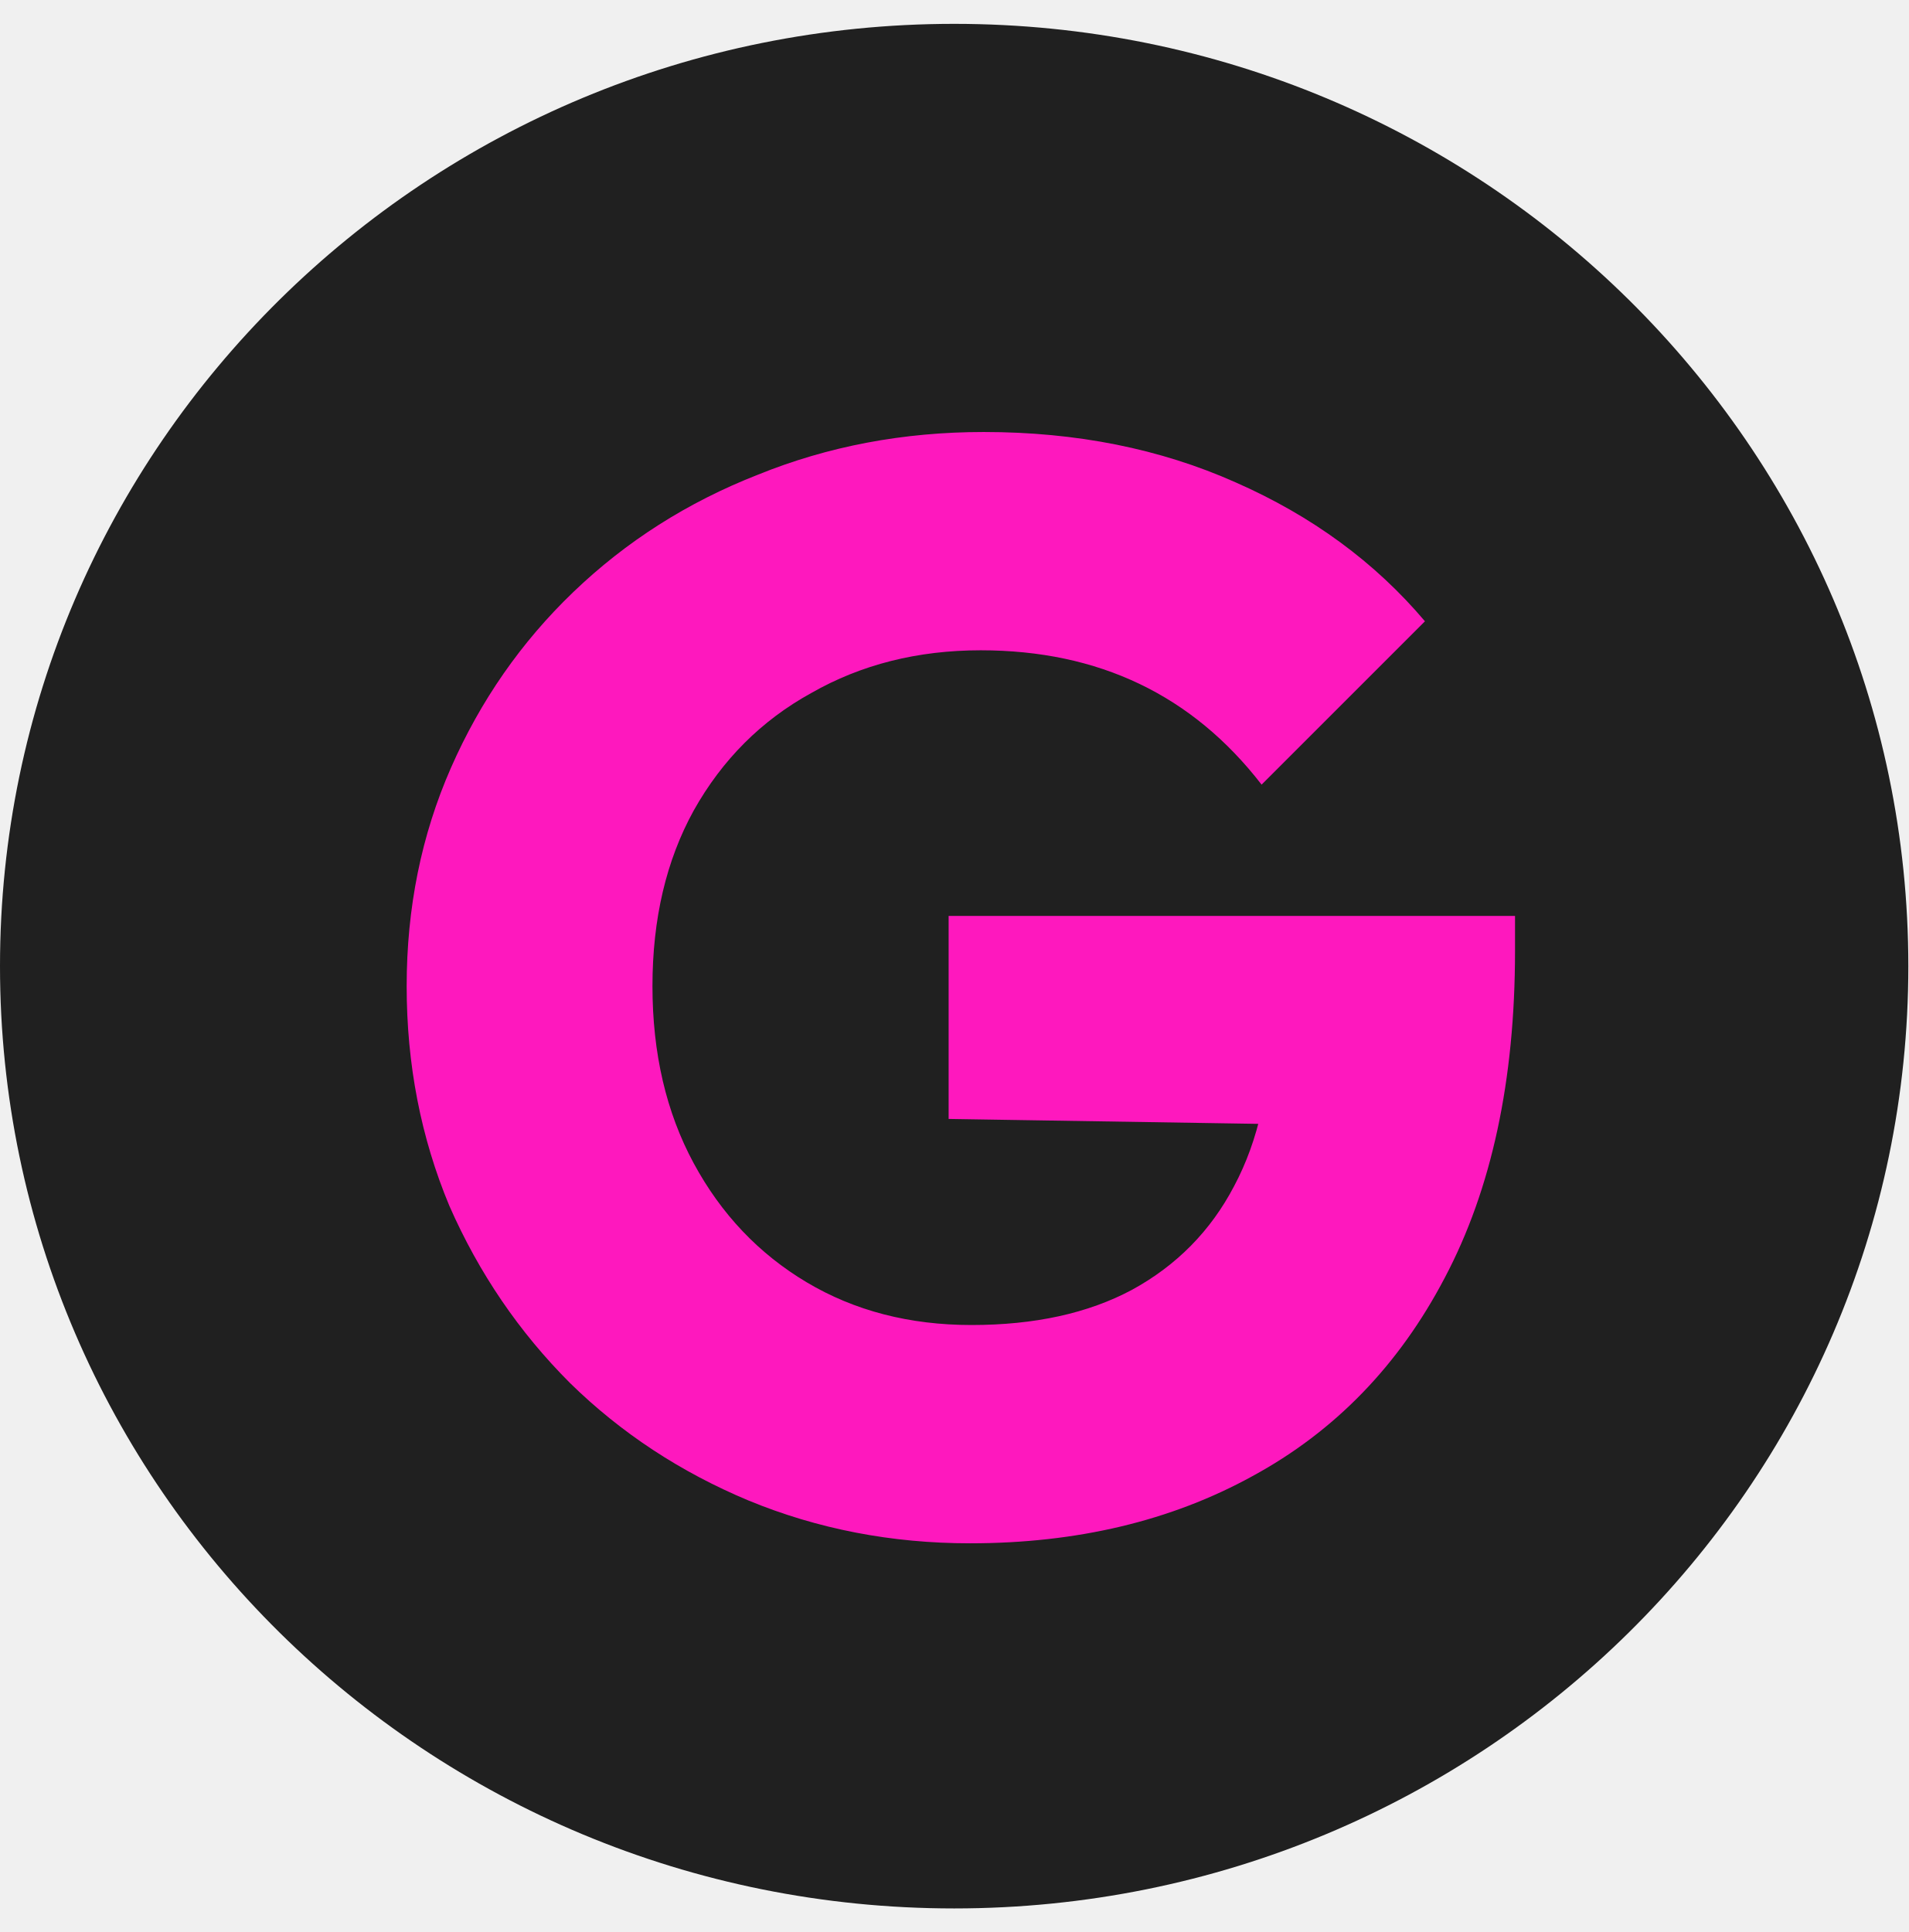
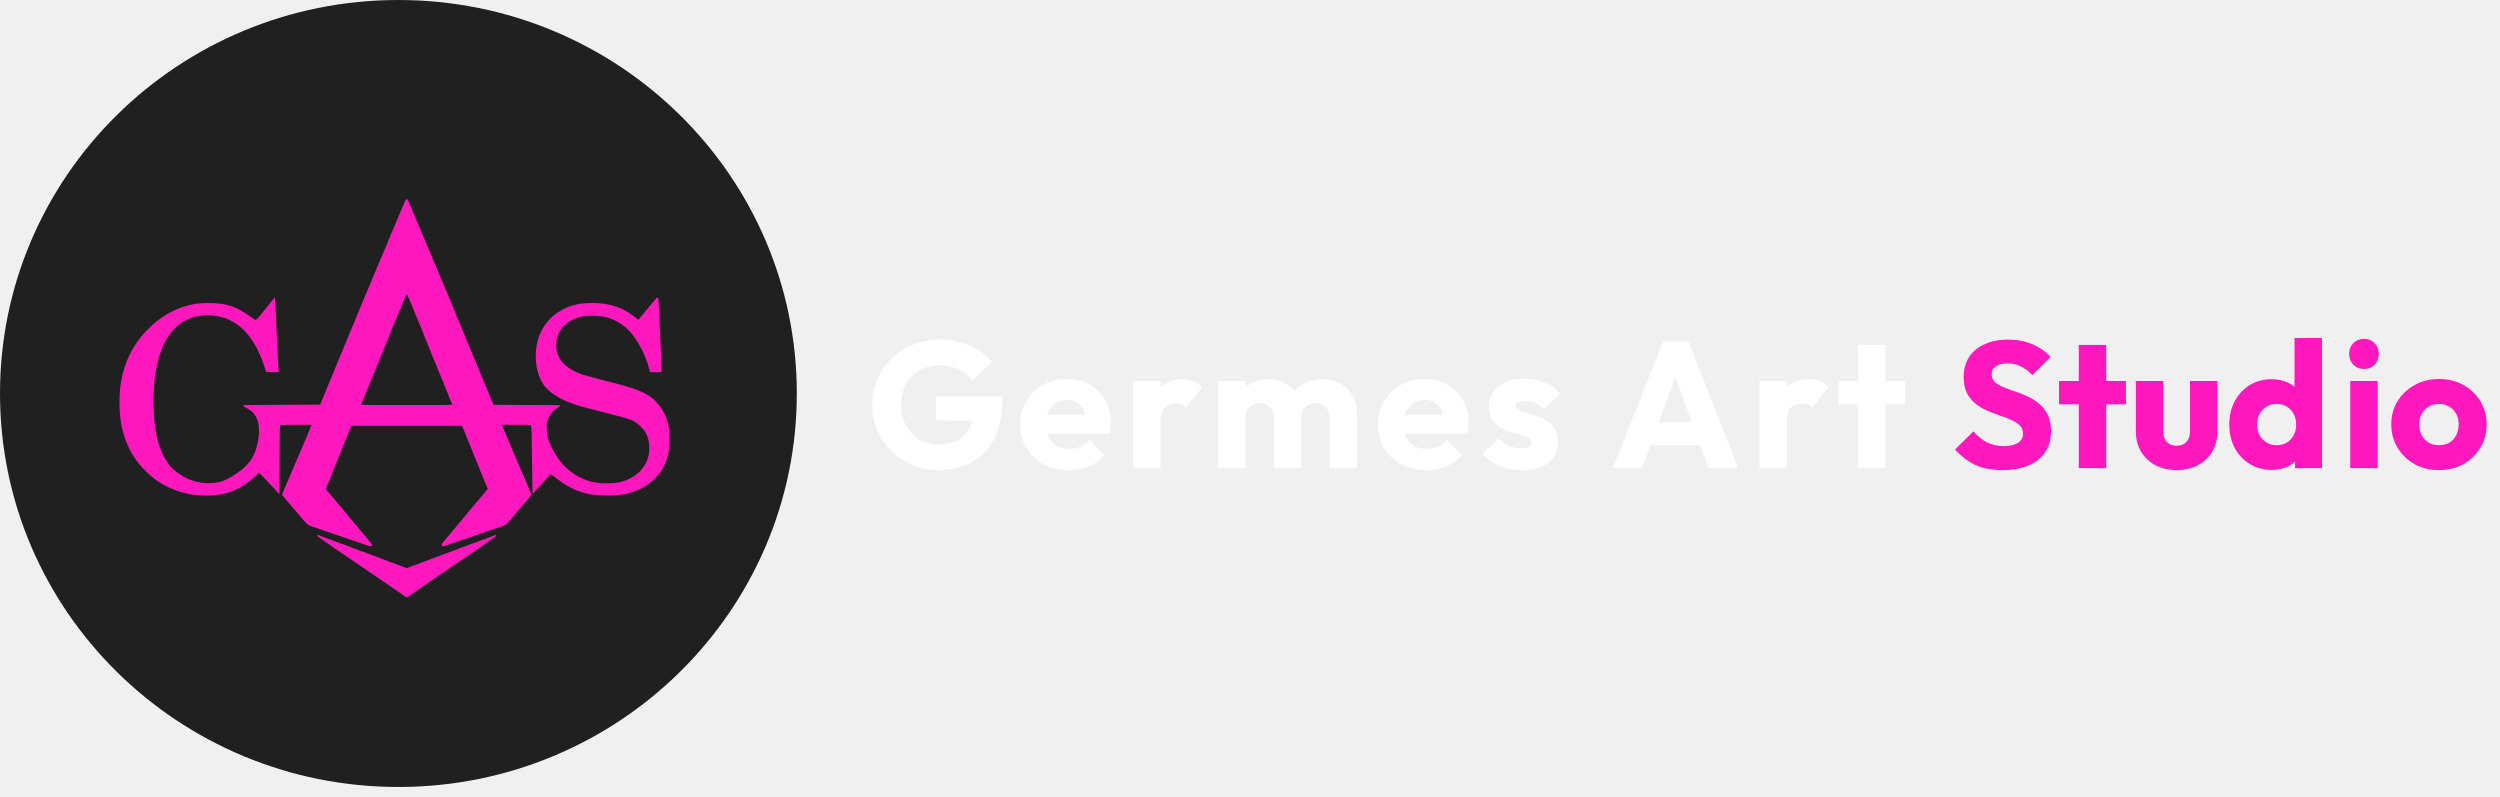
- <svg xmlns="http://www.w3.org/2000/svg" width="80" height="81" viewBox="0 0 80 81" fill="none">
-   <ellipse cx="40" cy="40.506" rx="40" ry="39.506" fill="#202020" />
-   <path d="M40.664 64.704C37.379 64.704 34.285 64.107 31.384 62.912C28.525 61.717 26.029 60.075 23.896 57.984C21.763 55.851 20.077 53.376 18.84 50.56C17.645 47.701 17.048 44.629 17.048 41.344C17.048 38.059 17.667 35.008 18.904 32.192C20.141 29.376 21.848 26.923 24.024 24.832C26.243 22.699 28.824 21.056 31.768 19.904C34.712 18.709 37.869 18.112 41.24 18.112C45.123 18.112 48.643 18.816 51.8 20.224C55 21.632 57.645 23.573 59.736 26.048L52.888 32.896C51.437 31.019 49.731 29.611 47.768 28.672C45.805 27.733 43.587 27.264 41.112 27.264C38.467 27.264 36.099 27.861 34.008 29.056C31.917 30.208 30.275 31.851 29.08 33.984C27.928 36.075 27.352 38.528 27.352 41.344C27.352 44.16 27.928 46.635 29.08 48.768C30.232 50.901 31.811 52.565 33.816 53.76C35.821 54.955 38.125 55.552 40.728 55.552C43.373 55.552 45.613 55.061 47.448 54.08C49.325 53.056 50.755 51.605 51.736 49.728C52.76 47.808 53.272 45.483 53.272 42.752L59.928 47.232L39.768 46.912V38.4H63.512V39.872C63.512 45.291 62.531 49.856 60.568 53.568C58.648 57.237 55.96 60.011 52.504 61.888C49.091 63.765 45.144 64.704 40.664 64.704Z" fill="#FE18BE" />
+ <svg xmlns="http://www.w3.org/2000/svg" width="251" height="80" viewBox="0 0 251 80" fill="none">
+   <path d="M201.04 47.198C199.996 47.198 199.096 47.03 198.34 46.694C197.596 46.346 196.912 45.824 196.288 45.128L198.124 43.31C198.532 43.778 198.982 44.144 199.474 44.408C199.978 44.66 200.56 44.786 201.22 44.786C201.82 44.786 202.282 44.678 202.606 44.462C202.942 44.246 203.11 43.946 203.11 43.562C203.11 43.214 203.002 42.932 202.786 42.716C202.57 42.5 202.282 42.314 201.922 42.158C201.574 42.002 201.184 41.852 200.752 41.708C200.332 41.564 199.912 41.402 199.492 41.222C199.072 41.03 198.682 40.796 198.322 40.52C197.974 40.232 197.692 39.878 197.476 39.458C197.26 39.026 197.152 38.486 197.152 37.838C197.152 37.058 197.338 36.386 197.71 35.822C198.094 35.258 198.622 34.832 199.294 34.544C199.966 34.244 200.74 34.094 201.616 34.094C202.504 34.094 203.314 34.25 204.046 34.562C204.79 34.874 205.402 35.3 205.882 35.84L204.046 37.658C203.662 37.262 203.272 36.968 202.876 36.776C202.492 36.584 202.054 36.488 201.562 36.488C201.07 36.488 200.68 36.584 200.392 36.776C200.104 36.956 199.96 37.22 199.96 37.568C199.96 37.892 200.068 38.156 200.284 38.36C200.5 38.552 200.782 38.72 201.13 38.864C201.49 39.008 201.88 39.152 202.3 39.296C202.732 39.44 203.158 39.608 203.578 39.8C203.998 39.992 204.382 40.238 204.73 40.538C205.09 40.826 205.378 41.198 205.594 41.654C205.81 42.098 205.918 42.65 205.918 43.31C205.918 44.522 205.486 45.476 204.622 46.172C203.758 46.856 202.564 47.198 201.04 47.198ZM208.708 47V34.634H211.462V47H208.708ZM206.728 40.592V38.252H213.442V40.592H206.728ZM218.544 47.198C217.74 47.198 217.026 47.036 216.402 46.712C215.79 46.376 215.31 45.92 214.962 45.344C214.614 44.756 214.44 44.084 214.44 43.328V38.252H217.194V43.292C217.194 43.592 217.242 43.85 217.338 44.066C217.446 44.282 217.602 44.45 217.806 44.57C218.01 44.69 218.256 44.75 218.544 44.75C218.952 44.75 219.276 44.624 219.516 44.372C219.756 44.108 219.876 43.748 219.876 43.292V38.252H222.63V43.31C222.63 44.078 222.456 44.756 222.108 45.344C221.76 45.92 221.28 46.376 220.668 46.712C220.056 47.036 219.348 47.198 218.544 47.198ZM228.085 47.18C227.257 47.18 226.519 46.982 225.871 46.586C225.235 46.19 224.731 45.65 224.359 44.966C223.999 44.282 223.819 43.502 223.819 42.626C223.819 41.75 223.999 40.97 224.359 40.286C224.731 39.602 225.235 39.062 225.871 38.666C226.519 38.27 227.257 38.072 228.085 38.072C228.685 38.072 229.225 38.186 229.705 38.414C230.197 38.642 230.599 38.96 230.911 39.368C231.235 39.764 231.415 40.22 231.451 40.736V44.426C231.415 44.942 231.241 45.41 230.929 45.83C230.617 46.238 230.215 46.568 229.723 46.82C229.231 47.06 228.685 47.18 228.085 47.18ZM228.571 44.696C228.967 44.696 229.309 44.612 229.597 44.444C229.885 44.264 230.113 44.018 230.281 43.706C230.449 43.394 230.533 43.034 230.533 42.626C230.533 42.218 230.449 41.864 230.281 41.564C230.125 41.252 229.897 41.006 229.597 40.826C229.309 40.646 228.973 40.556 228.589 40.556C228.205 40.556 227.863 40.646 227.563 40.826C227.275 41.006 227.041 41.252 226.861 41.564C226.693 41.876 226.609 42.23 226.609 42.626C226.609 43.022 226.693 43.376 226.861 43.688C227.029 44 227.263 44.246 227.563 44.426C227.863 44.606 228.199 44.696 228.571 44.696ZM233.125 47H230.425V44.642L230.839 42.518L230.371 40.394V33.932H233.125V47ZM235.964 47V38.252H238.718V47H235.964ZM237.35 37.046C236.918 37.046 236.558 36.902 236.27 36.614C235.994 36.314 235.856 35.954 235.856 35.534C235.856 35.102 235.994 34.742 236.27 34.454C236.558 34.166 236.918 34.022 237.35 34.022C237.782 34.022 238.136 34.166 238.412 34.454C238.688 34.742 238.826 35.102 238.826 35.534C238.826 35.954 238.688 36.314 238.412 36.614C238.136 36.902 237.782 37.046 237.35 37.046ZM244.869 47.198C243.969 47.198 243.153 47 242.421 46.604C241.701 46.196 241.131 45.644 240.711 44.948C240.291 44.252 240.081 43.472 240.081 42.608C240.081 41.744 240.291 40.97 240.711 40.286C241.131 39.602 241.701 39.062 242.421 38.666C243.141 38.258 243.957 38.054 244.869 38.054C245.781 38.054 246.597 38.252 247.317 38.648C248.037 39.044 248.607 39.59 249.027 40.286C249.447 40.97 249.657 41.744 249.657 42.608C249.657 43.472 249.447 44.252 249.027 44.948C248.607 45.644 248.037 46.196 247.317 46.604C246.597 47 245.781 47.198 244.869 47.198ZM244.869 44.696C245.265 44.696 245.613 44.612 245.913 44.444C246.213 44.264 246.441 44.018 246.597 43.706C246.765 43.382 246.849 43.016 246.849 42.608C246.849 42.2 246.765 41.846 246.597 41.546C246.429 41.234 246.195 40.994 245.895 40.826C245.607 40.646 245.265 40.556 244.869 40.556C244.485 40.556 244.143 40.646 243.843 40.826C243.543 40.994 243.309 41.234 243.141 41.546C242.973 41.858 242.889 42.218 242.889 42.626C242.889 43.022 242.973 43.382 243.141 43.706C243.309 44.018 243.543 44.264 243.843 44.444C244.143 44.612 244.485 44.696 244.869 44.696Z" fill="#FE18BE" />
+   <path d="M94.218 47.198C93.294 47.198 92.424 47.03 91.608 46.694C90.804 46.358 90.102 45.896 89.502 45.308C88.902 44.708 88.428 44.012 88.08 43.22C87.744 42.416 87.576 41.552 87.576 40.628C87.576 39.704 87.75 38.846 88.098 38.054C88.446 37.262 88.926 36.572 89.538 35.984C90.162 35.384 90.888 34.922 91.716 34.598C92.544 34.262 93.432 34.094 94.38 34.094C95.472 34.094 96.462 34.292 97.35 34.688C98.25 35.084 98.994 35.63 99.582 36.326L97.656 38.252C97.248 37.724 96.768 37.328 96.216 37.064C95.664 36.8 95.04 36.668 94.344 36.668C93.6 36.668 92.934 36.836 92.346 37.172C91.758 37.496 91.296 37.958 90.96 38.558C90.636 39.146 90.474 39.836 90.474 40.628C90.474 41.42 90.636 42.116 90.96 42.716C91.284 43.316 91.728 43.784 92.292 44.12C92.856 44.456 93.504 44.624 94.236 44.624C94.98 44.624 95.61 44.486 96.126 44.21C96.654 43.922 97.056 43.514 97.332 42.986C97.62 42.446 97.764 41.792 97.764 41.024L99.636 42.284L93.966 42.194V39.8H100.644V40.214C100.644 41.738 100.368 43.022 99.816 44.066C99.276 45.098 98.52 45.878 97.548 46.406C96.588 46.934 95.478 47.198 94.218 47.198ZM107.325 47.198C106.377 47.198 105.531 47.006 104.787 46.622C104.055 46.226 103.479 45.68 103.059 44.984C102.639 44.288 102.429 43.502 102.429 42.626C102.429 41.75 102.633 40.97 103.041 40.286C103.461 39.59 104.025 39.044 104.733 38.648C105.441 38.252 106.239 38.054 107.127 38.054C107.991 38.054 108.753 38.24 109.413 38.612C110.073 38.984 110.589 39.5 110.961 40.16C111.345 40.82 111.537 41.576 111.537 42.428C111.537 42.584 111.525 42.752 111.501 42.932C111.489 43.1 111.459 43.298 111.411 43.526L103.869 43.544V41.654L110.241 41.636L109.053 42.428C109.041 41.924 108.963 41.51 108.819 41.186C108.675 40.85 108.459 40.598 108.171 40.43C107.895 40.25 107.553 40.16 107.145 40.16C106.713 40.16 106.335 40.262 106.011 40.466C105.699 40.658 105.453 40.934 105.273 41.294C105.105 41.654 105.021 42.092 105.021 42.608C105.021 43.124 105.111 43.568 105.291 43.94C105.483 44.3 105.747 44.582 106.083 44.786C106.431 44.978 106.839 45.074 107.307 45.074C107.739 45.074 108.129 45.002 108.477 44.858C108.825 44.702 109.131 44.474 109.395 44.174L110.907 45.686C110.475 46.19 109.953 46.568 109.341 46.82C108.729 47.072 108.057 47.198 107.325 47.198ZM113.766 47V38.252H116.52V47H113.766ZM116.52 42.194L115.368 41.294C115.596 40.274 115.98 39.482 116.52 38.918C117.06 38.354 117.81 38.072 118.77 38.072C119.19 38.072 119.556 38.138 119.868 38.27C120.192 38.39 120.474 38.582 120.714 38.846L119.076 40.916C118.956 40.784 118.806 40.682 118.626 40.61C118.446 40.538 118.242 40.502 118.014 40.502C117.558 40.502 117.192 40.646 116.916 40.934C116.652 41.21 116.52 41.63 116.52 42.194ZM122.295 47V38.252H125.049V47H122.295ZM127.893 47V41.888C127.893 41.444 127.755 41.102 127.479 40.862C127.215 40.61 126.885 40.484 126.489 40.484C126.213 40.484 125.967 40.544 125.751 40.664C125.535 40.772 125.361 40.928 125.229 41.132C125.109 41.336 125.049 41.588 125.049 41.888L123.987 41.42C123.987 40.724 124.137 40.13 124.437 39.638C124.737 39.134 125.145 38.75 125.661 38.486C126.177 38.21 126.759 38.072 127.407 38.072C128.019 38.072 128.565 38.21 129.045 38.486C129.537 38.762 129.927 39.146 130.215 39.638C130.503 40.13 130.647 40.718 130.647 41.402V47H127.893ZM133.491 47V41.888C133.491 41.444 133.353 41.102 133.077 40.862C132.813 40.61 132.483 40.484 132.087 40.484C131.811 40.484 131.565 40.544 131.349 40.664C131.133 40.772 130.959 40.928 130.827 41.132C130.707 41.336 130.647 41.588 130.647 41.888L129.063 41.672C129.087 40.928 129.261 40.292 129.585 39.764C129.921 39.224 130.359 38.81 130.899 38.522C131.451 38.222 132.069 38.072 132.753 38.072C133.425 38.072 134.019 38.216 134.535 38.504C135.063 38.78 135.477 39.182 135.777 39.71C136.089 40.226 136.245 40.85 136.245 41.582V47H133.491ZM143.23 47.198C142.282 47.198 141.436 47.006 140.692 46.622C139.96 46.226 139.384 45.68 138.964 44.984C138.544 44.288 138.334 43.502 138.334 42.626C138.334 41.75 138.538 40.97 138.946 40.286C139.366 39.59 139.93 39.044 140.638 38.648C141.346 38.252 142.144 38.054 143.032 38.054C143.896 38.054 144.658 38.24 145.318 38.612C145.978 38.984 146.494 39.5 146.866 40.16C147.25 40.82 147.442 41.576 147.442 42.428C147.442 42.584 147.43 42.752 147.406 42.932C147.394 43.1 147.364 43.298 147.316 43.526L139.774 43.544V41.654L146.146 41.636L144.958 42.428C144.946 41.924 144.868 41.51 144.724 41.186C144.58 40.85 144.364 40.598 144.076 40.43C143.8 40.25 143.458 40.16 143.05 40.16C142.618 40.16 142.24 40.262 141.916 40.466C141.604 40.658 141.358 40.934 141.178 41.294C141.01 41.654 140.926 42.092 140.926 42.608C140.926 43.124 141.016 43.568 141.196 43.94C141.388 44.3 141.652 44.582 141.988 44.786C142.336 44.978 142.744 45.074 143.212 45.074C143.644 45.074 144.034 45.002 144.382 44.858C144.73 44.702 145.036 44.474 145.3 44.174L146.812 45.686C146.38 46.19 145.858 46.568 145.246 46.82C144.634 47.072 143.962 47.198 143.23 47.198ZM152.857 47.216C152.341 47.216 151.831 47.15 151.327 47.018C150.835 46.886 150.373 46.7 149.941 46.46C149.521 46.208 149.161 45.92 148.861 45.596L150.427 44.012C150.715 44.324 151.057 44.57 151.453 44.75C151.849 44.918 152.281 45.002 152.749 45.002C153.073 45.002 153.319 44.954 153.487 44.858C153.667 44.762 153.757 44.63 153.757 44.462C153.757 44.246 153.649 44.084 153.433 43.976C153.229 43.856 152.965 43.754 152.641 43.67C152.317 43.574 151.975 43.472 151.615 43.364C151.255 43.256 150.913 43.106 150.589 42.914C150.265 42.722 150.001 42.458 149.797 42.122C149.593 41.774 149.491 41.336 149.491 40.808C149.491 40.244 149.635 39.758 149.923 39.35C150.211 38.93 150.619 38.6 151.147 38.36C151.675 38.12 152.293 38 153.001 38C153.745 38 154.429 38.132 155.053 38.396C155.689 38.648 156.205 39.026 156.601 39.53L155.035 41.114C154.759 40.79 154.447 40.562 154.099 40.43C153.763 40.298 153.433 40.232 153.109 40.232C152.797 40.232 152.563 40.28 152.407 40.376C152.251 40.46 152.173 40.586 152.173 40.754C152.173 40.934 152.275 41.078 152.479 41.186C152.683 41.294 152.947 41.39 153.271 41.474C153.595 41.558 153.937 41.66 154.297 41.78C154.657 41.9 154.999 42.062 155.323 42.266C155.647 42.47 155.911 42.746 156.115 43.094C156.319 43.43 156.421 43.874 156.421 44.426C156.421 45.278 156.097 45.956 155.449 46.46C154.813 46.964 153.949 47.216 152.857 47.216ZM161.931 47L166.971 34.292H169.527L174.513 47H171.525L167.709 36.452H168.735L164.865 47H161.931ZM164.793 44.696V42.392H171.723V44.696H164.793ZM176.647 47V38.252H179.401V47H176.647ZM179.401 42.194L178.249 41.294C178.477 40.274 178.861 39.482 179.401 38.918C179.941 38.354 180.691 38.072 181.651 38.072C182.071 38.072 182.437 38.138 182.749 38.27C183.073 38.39 183.355 38.582 183.595 38.846L181.957 40.916C181.837 40.784 181.687 40.682 181.507 40.61C181.327 40.538 181.123 40.502 180.895 40.502C180.439 40.502 180.073 40.646 179.797 40.934C179.533 41.21 179.401 41.63 179.401 42.194ZM186.558 47V34.634H189.312V47H186.558ZM184.578 40.592V38.252H191.292V40.592H184.578Z" fill="white" />
+   <ellipse cx="40" cy="39.506" rx="40" ry="39.506" fill="#202020" />
+   <path d="M40.764 20.03C40.714 20.067 40.685 20.135 40.318 21.008C39.973 21.838 39.808 22.23 39.7 22.471C39.664 22.553 39.632 22.632 39.632 22.647C39.632 22.661 39.6 22.737 39.564 22.819C39.477 22.995 39.15 23.768 38.906 24.368C38.809 24.605 38.644 25.001 38.536 25.249C38.432 25.497 38.238 25.957 38.105 26.273C37.972 26.589 37.828 26.934 37.778 27.038C37.731 27.142 37.691 27.236 37.691 27.247C37.691 27.261 37.382 27.998 37.242 28.321C37.213 28.379 37.088 28.688 36.958 29.004C36.825 29.32 36.689 29.644 36.653 29.723C36.617 29.802 36.495 30.093 36.38 30.37C36.265 30.646 36.142 30.938 36.11 31.017C36.078 31.096 36.013 31.257 35.966 31.376C35.923 31.494 35.801 31.793 35.697 32.041C35.593 32.289 35.406 32.731 35.283 33.029C35.161 33.324 34.985 33.755 34.888 33.981C34.791 34.208 34.655 34.538 34.583 34.718C34.511 34.894 34.4 35.171 34.331 35.329C34.263 35.487 34.036 36.037 33.825 36.551C33.253 37.931 33.203 38.053 32.807 39.013C32.606 39.498 32.376 40.058 32.294 40.26L32.146 40.63L30.184 40.633C28.538 40.641 24.707 40.658 24.495 40.666C24.456 40.666 24.43 40.694 24.43 40.738C24.43 40.788 24.52 40.853 24.79 40.989C25.178 41.19 25.476 41.449 25.598 41.69C25.638 41.769 25.681 41.837 25.695 41.844C25.71 41.852 25.767 41.974 25.825 42.114C25.904 42.304 25.943 42.484 25.976 42.8C26.033 43.347 26.008 43.756 25.868 44.443C25.58 45.848 25.02 46.678 23.773 47.519C22.774 48.195 22.227 48.417 21.361 48.496C20.675 48.561 19.834 48.446 19.173 48.198C18.454 47.929 17.645 47.404 17.189 46.912C16.61 46.286 16.133 45.345 15.845 44.26C15.579 43.25 15.453 42.225 15.421 40.809C15.345 37.18 16.064 34.488 17.512 33C18.317 32.174 19.313 31.735 20.567 31.66C21.926 31.581 23.219 32.016 24.233 32.9C25.174 33.719 25.994 35.103 26.551 36.82L26.72 37.342L27.349 37.352L27.977 37.359L27.963 37.173C27.931 36.698 27.694 31.742 27.665 30.876C27.643 30.345 27.618 29.899 27.611 29.888C27.586 29.863 27.5 29.96 27.05 30.514C26.641 31.02 26.554 31.128 26.497 31.193C26.475 31.214 26.403 31.304 26.335 31.394C25.951 31.897 25.746 32.113 25.667 32.113C25.616 32.113 25.437 32.005 25.243 31.865C23.773 30.772 22.731 30.424 20.952 30.424C20.211 30.424 19.741 30.47 19.13 30.603C17.947 30.862 16.729 31.462 15.662 32.314C15.263 32.634 14.447 33.45 14.138 33.838C12.952 35.325 12.258 37.065 12.046 39.084C11.967 39.861 11.993 41.485 12.097 42.157C12.363 43.843 12.895 45.161 13.807 46.38C14.303 47.041 15.126 47.828 15.798 48.281C17.196 49.219 18.706 49.7 20.409 49.747C21.178 49.769 21.696 49.733 22.31 49.611C23.511 49.37 24.614 48.766 25.692 47.76L26.015 47.458L26.22 47.663C26.335 47.778 26.529 47.983 26.655 48.123C26.781 48.259 27.04 48.536 27.23 48.734C27.42 48.931 27.683 49.212 27.819 49.355L28.06 49.614L28.064 46.75C28.067 43.9 28.089 42.707 28.139 42.657C28.157 42.642 28.229 42.65 28.301 42.675C28.405 42.707 28.463 42.711 28.542 42.678C28.614 42.653 29.073 42.639 29.961 42.642C30.68 42.642 31.276 42.65 31.284 42.653C31.287 42.66 31.136 43.027 30.946 43.472C30.759 43.914 30.551 44.407 30.486 44.565C30.31 44.996 29.832 46.117 29.102 47.799C28.739 48.629 28.416 49.395 28.376 49.499L28.308 49.69L28.405 49.805C28.513 49.934 28.649 50.099 29.066 50.584C29.228 50.771 29.429 51.005 29.508 51.102C29.591 51.199 29.731 51.361 29.821 51.465C29.979 51.645 30.152 51.849 30.461 52.216C30.831 52.658 30.917 52.723 31.327 52.859C31.535 52.931 32.161 53.143 32.714 53.334C33.267 53.524 33.954 53.758 34.241 53.855C35.348 54.228 36.042 54.466 36.595 54.663C37.059 54.825 37.185 54.857 37.253 54.829C37.353 54.782 37.357 54.653 37.26 54.534C37.221 54.487 37.113 54.358 37.019 54.246C36.922 54.135 36.71 53.876 36.541 53.675C36.372 53.474 36.171 53.229 36.092 53.136C36.013 53.046 35.884 52.892 35.805 52.795C35.725 52.701 35.596 52.547 35.517 52.457C35.438 52.363 35.309 52.209 35.23 52.112C35.151 52.018 35.021 51.864 34.942 51.77C34.863 51.677 34.709 51.494 34.601 51.357C34.493 51.221 34.331 51.03 34.245 50.929C34.069 50.721 33.904 50.523 33.656 50.232C33.562 50.121 33.429 49.963 33.364 49.884C33.242 49.743 33.091 49.564 32.84 49.258C32.772 49.176 32.71 49.1 32.703 49.093C32.696 49.086 32.725 49.01 32.768 48.924C32.811 48.842 32.901 48.615 32.969 48.428C33.037 48.241 33.106 48.08 33.12 48.069C33.138 48.058 33.203 47.896 33.267 47.709C33.332 47.523 33.397 47.361 33.411 47.35C33.426 47.339 33.49 47.178 33.555 46.991C33.623 46.804 33.691 46.631 33.709 46.61C33.727 46.585 33.788 46.434 33.85 46.268C33.911 46.103 33.979 45.934 34.004 45.895C34.029 45.855 34.08 45.733 34.115 45.625C34.151 45.517 34.223 45.33 34.277 45.212C34.331 45.093 34.421 44.874 34.471 44.727C34.525 44.579 34.59 44.425 34.615 44.385C34.64 44.346 34.691 44.224 34.727 44.116C34.762 44.008 34.834 43.821 34.888 43.702C34.942 43.584 35.032 43.368 35.082 43.221C35.136 43.074 35.204 42.908 35.237 42.851L35.298 42.75H40.836H46.374L46.435 42.851C46.467 42.908 46.535 43.074 46.589 43.221C46.64 43.368 46.73 43.584 46.783 43.702C46.837 43.821 46.909 44.008 46.945 44.116C46.981 44.224 47.031 44.346 47.057 44.385C47.082 44.425 47.154 44.594 47.215 44.763C47.276 44.931 47.366 45.147 47.409 45.248C47.456 45.345 47.52 45.517 47.556 45.625C47.592 45.733 47.642 45.855 47.667 45.895C47.693 45.934 47.761 46.103 47.822 46.268C47.883 46.434 47.944 46.585 47.962 46.61C47.98 46.631 48.048 46.804 48.117 46.991C48.181 47.178 48.246 47.339 48.261 47.35C48.271 47.361 48.336 47.512 48.401 47.691C48.465 47.868 48.53 48.033 48.548 48.054C48.566 48.076 48.634 48.245 48.703 48.432C48.771 48.619 48.861 48.838 48.9 48.92L48.976 49.075L48.807 49.283C48.71 49.398 48.569 49.575 48.49 49.672C48.411 49.769 48.307 49.891 48.257 49.945C48.207 49.995 48.088 50.139 47.987 50.261C47.89 50.383 47.764 50.531 47.711 50.588C47.657 50.645 47.578 50.746 47.531 50.811C47.488 50.876 47.409 50.965 47.358 51.016C47.308 51.066 47.179 51.221 47.071 51.353C46.963 51.49 46.809 51.677 46.73 51.77C46.586 51.936 46.535 51.997 46.097 52.525C45.975 52.672 45.846 52.827 45.809 52.866C45.716 52.971 45.479 53.255 45.13 53.675C44.961 53.876 44.76 54.117 44.678 54.211C44.595 54.3 44.512 54.412 44.487 54.459C44.465 54.502 44.426 54.538 44.401 54.538C44.372 54.538 44.35 54.591 44.347 54.66C44.333 54.85 44.429 54.886 44.692 54.796C45.234 54.606 46.967 54.009 47.43 53.855C47.718 53.758 48.332 53.546 48.796 53.388C49.26 53.226 49.888 53.014 50.19 52.913C50.787 52.712 50.794 52.705 51.211 52.216C51.297 52.115 51.448 51.939 51.545 51.824C51.861 51.454 52.009 51.282 52.163 51.102C52.242 51.005 52.444 50.771 52.605 50.584C53.421 49.632 53.364 49.715 53.328 49.593C53.295 49.481 53.033 48.863 52.282 47.134C52.03 46.552 51.678 45.726 51.498 45.302C51.319 44.878 50.992 44.108 50.776 43.598C50.557 43.084 50.384 42.66 50.388 42.653C50.395 42.65 50.988 42.642 51.71 42.642C52.612 42.639 53.054 42.653 53.137 42.682C53.202 42.703 53.274 42.714 53.303 42.703C53.36 42.682 53.385 43.433 53.414 46.218C53.425 47.167 53.443 48.31 53.453 48.759L53.475 49.571L53.806 49.226C54.14 48.874 54.744 48.213 54.909 48.019C54.956 47.961 55.06 47.842 55.139 47.756L55.286 47.594L55.876 48.036C57.557 49.298 58.697 49.697 60.745 49.747C61.701 49.769 62.316 49.715 63.013 49.546C65.029 49.05 66.474 47.738 66.998 45.931C67.181 45.298 67.214 45.025 67.214 44.116C67.214 43.163 67.171 42.836 66.959 42.172C66.725 41.442 66.373 40.856 65.834 40.296C65.482 39.929 65.104 39.667 64.569 39.411C63.749 39.016 63.11 38.819 60.616 38.19C59.674 37.949 58.715 37.69 58.485 37.611C56.663 36.982 55.771 35.94 55.85 34.52C55.876 34.064 55.94 33.805 56.123 33.424C56.515 32.598 57.345 32.012 58.47 31.764C58.927 31.667 60.073 31.674 60.569 31.782C61.518 31.987 62.272 32.371 62.962 33.008C63.541 33.536 64.188 34.502 64.633 35.498C64.871 36.03 65.219 37.047 65.219 37.205C65.219 37.28 65.241 37.331 65.284 37.352C65.316 37.37 65.582 37.377 65.873 37.367C66.333 37.352 66.405 37.345 66.423 37.291C66.445 37.216 66.125 29.964 66.096 29.917C66.085 29.899 66.042 29.884 65.999 29.884C65.942 29.884 65.83 29.996 65.593 30.291C64.856 31.196 64.202 31.991 64.141 32.055C64.08 32.12 64.069 32.116 63.85 31.926C63.11 31.3 62.305 30.884 61.363 30.639C60.264 30.359 58.769 30.345 57.708 30.607C55.973 31.042 54.571 32.318 54.068 33.928C53.565 35.53 53.763 37.413 54.546 38.585C55.017 39.286 55.944 39.929 57.205 40.425C57.834 40.669 58.298 40.806 60.08 41.259C63.394 42.103 63.512 42.143 64.037 42.563C64.835 43.199 65.191 43.94 65.191 44.96C65.191 45.625 65.05 46.164 64.749 46.674C64.22 47.566 63.304 48.177 62.093 48.446C61.669 48.54 60.558 48.561 60.044 48.486C59.279 48.371 58.79 48.22 58.14 47.886C57.029 47.314 56.113 46.358 55.469 45.093C55.017 44.213 54.909 43.81 54.887 42.966C54.873 42.369 54.891 42.304 55.258 41.643C55.398 41.381 55.746 41.047 56.001 40.921C56.217 40.813 56.285 40.738 56.203 40.684C56.181 40.673 54.715 40.662 52.94 40.662C51.164 40.658 49.669 40.651 49.615 40.641C49.554 40.63 49.508 40.594 49.493 40.547C49.472 40.475 49.299 40.055 48.76 38.761C48.667 38.535 48.415 37.927 48.203 37.413C47.991 36.9 47.639 36.051 47.423 35.527C47.208 35.002 46.934 34.348 46.819 34.071C46.704 33.794 46.528 33.374 46.431 33.137C45.95 31.976 45.874 31.8 45.831 31.699C45.806 31.638 45.727 31.437 45.651 31.25C45.511 30.887 45.288 30.352 44.656 28.86C44.44 28.346 44.16 27.682 44.034 27.387C43.912 27.089 43.693 26.578 43.553 26.244C43.413 25.913 43.297 25.633 43.297 25.622C43.297 25.612 43.258 25.515 43.208 25.403C43.089 25.148 42.615 24.027 42.615 24.009C42.615 23.998 42.575 23.908 42.529 23.804C42.482 23.7 42.363 23.419 42.263 23.182C42.162 22.945 41.925 22.377 41.734 21.924C41.206 20.67 41.044 20.286 40.983 20.135C40.929 20.005 40.85 19.966 40.764 20.03ZM40.944 29.712C40.998 29.816 41.087 30.032 41.148 30.19C41.21 30.348 41.271 30.495 41.289 30.514C41.303 30.535 41.364 30.679 41.422 30.837C41.576 31.239 41.882 31.983 42.079 32.418C42.198 32.684 42.532 33.529 42.647 33.852C42.712 34.032 42.776 34.193 42.794 34.215C42.812 34.237 42.87 34.373 42.924 34.52C42.974 34.668 43.064 34.887 43.118 35.006C43.172 35.124 43.258 35.333 43.301 35.473C43.348 35.609 43.405 35.742 43.423 35.764C43.445 35.785 43.51 35.94 43.563 36.105C43.621 36.271 43.678 36.414 43.689 36.425C43.725 36.458 43.794 36.616 43.894 36.91C43.948 37.068 44.005 37.205 44.02 37.216C44.034 37.227 44.099 37.381 44.164 37.557C44.225 37.737 44.286 37.888 44.3 37.899C44.315 37.909 44.376 38.053 44.44 38.222C44.581 38.599 44.861 39.293 44.969 39.534C45.012 39.631 45.076 39.803 45.112 39.911C45.148 40.019 45.191 40.116 45.206 40.127C45.231 40.145 45.418 40.601 45.418 40.648C45.418 40.658 43.355 40.666 40.836 40.666C38.317 40.666 36.254 40.658 36.254 40.648C36.254 40.601 36.441 40.145 36.466 40.127C36.48 40.116 36.523 40.019 36.559 39.911C36.595 39.803 36.66 39.631 36.703 39.534C36.811 39.293 37.091 38.599 37.231 38.222C37.296 38.053 37.357 37.909 37.371 37.899C37.386 37.888 37.447 37.737 37.508 37.557C37.573 37.381 37.637 37.227 37.652 37.216C37.666 37.205 37.724 37.068 37.778 36.91C37.878 36.616 37.947 36.458 37.982 36.425C37.993 36.414 38.051 36.271 38.108 36.105C38.162 35.94 38.227 35.785 38.248 35.764C38.266 35.742 38.324 35.609 38.37 35.473C38.414 35.333 38.5 35.124 38.554 35.006C38.608 34.887 38.698 34.668 38.748 34.52C38.802 34.373 38.859 34.233 38.881 34.211C38.899 34.19 38.953 34.06 38.999 33.924C39.118 33.575 39.528 32.544 39.686 32.203C39.761 32.044 39.84 31.854 39.865 31.782C39.927 31.613 40.261 30.819 40.369 30.585C40.415 30.485 40.494 30.291 40.548 30.154C40.599 30.017 40.663 29.881 40.688 29.849C40.714 29.82 40.757 29.734 40.785 29.658C40.811 29.586 40.836 29.525 40.839 29.525C40.847 29.525 40.893 29.611 40.944 29.712Z" fill="#FE18BE" />
+   <path d="M31.873 53.761C31.83 53.812 31.862 53.837 32.265 54.117C32.315 54.149 32.491 54.275 32.66 54.394C32.829 54.512 33.048 54.663 33.145 54.732C33.246 54.796 33.346 54.875 33.375 54.908C33.4 54.944 33.436 54.969 33.451 54.969C33.465 54.969 33.573 55.033 33.688 55.112C34.04 55.357 34.285 55.522 34.374 55.58C34.417 55.608 34.676 55.785 34.949 55.971C35.222 56.158 35.776 56.532 36.182 56.805C37.149 57.459 37.3 57.563 38.478 58.376C38.629 58.476 38.888 58.656 39.053 58.771C39.219 58.882 39.423 59.023 39.51 59.084C39.69 59.213 40.225 59.58 40.351 59.666C40.401 59.698 40.523 59.788 40.624 59.863C40.724 59.939 40.822 60 40.836 60C40.85 60 40.947 59.939 41.048 59.863C41.148 59.788 41.271 59.698 41.321 59.666C41.447 59.58 41.982 59.213 42.162 59.084C42.248 59.023 42.453 58.882 42.618 58.767C42.784 58.656 43.042 58.476 43.193 58.372C44.149 57.714 44.573 57.427 45.49 56.805C45.896 56.532 46.449 56.158 46.722 55.971C46.995 55.785 47.254 55.608 47.297 55.58C47.387 55.522 47.632 55.357 47.984 55.112C48.099 55.033 48.203 54.969 48.214 54.969C48.225 54.969 48.271 54.933 48.318 54.89C48.365 54.847 48.458 54.778 48.523 54.739C48.638 54.667 49.141 54.315 49.633 53.959C49.817 53.826 49.835 53.801 49.788 53.754C49.741 53.707 49.716 53.711 49.572 53.779C49.482 53.819 49.4 53.855 49.389 53.855C49.378 53.855 48.548 54.16 47.545 54.534C46.539 54.911 45.655 55.238 45.576 55.267C45.044 55.465 44.911 55.511 44.735 55.58C44.627 55.623 44.408 55.702 44.25 55.759C44.092 55.817 43.873 55.9 43.765 55.939C43.657 55.982 43.445 56.061 43.298 56.115C43.15 56.173 42.737 56.327 42.381 56.46C42.025 56.593 41.612 56.751 41.465 56.805C41.317 56.859 41.116 56.934 41.019 56.974C40.847 57.042 40.84 57.042 40.66 56.974C40.559 56.934 40.365 56.863 40.225 56.812C39.715 56.626 39.65 56.6 39.571 56.557C39.528 56.532 39.467 56.514 39.438 56.514C39.409 56.514 39.33 56.492 39.265 56.464C39.201 56.435 39.075 56.385 38.985 56.352C38.895 56.32 38.752 56.263 38.662 56.227C38.507 56.166 38.349 56.104 38.062 55.997C37.472 55.777 36.265 55.328 36.11 55.271C36.042 55.245 35.215 54.94 34.277 54.591C33.339 54.243 32.459 53.916 32.319 53.865C32.182 53.815 32.053 53.761 32.035 53.743C31.985 53.697 31.92 53.704 31.873 53.761Z" fill="#FE18BE" />
</svg>
